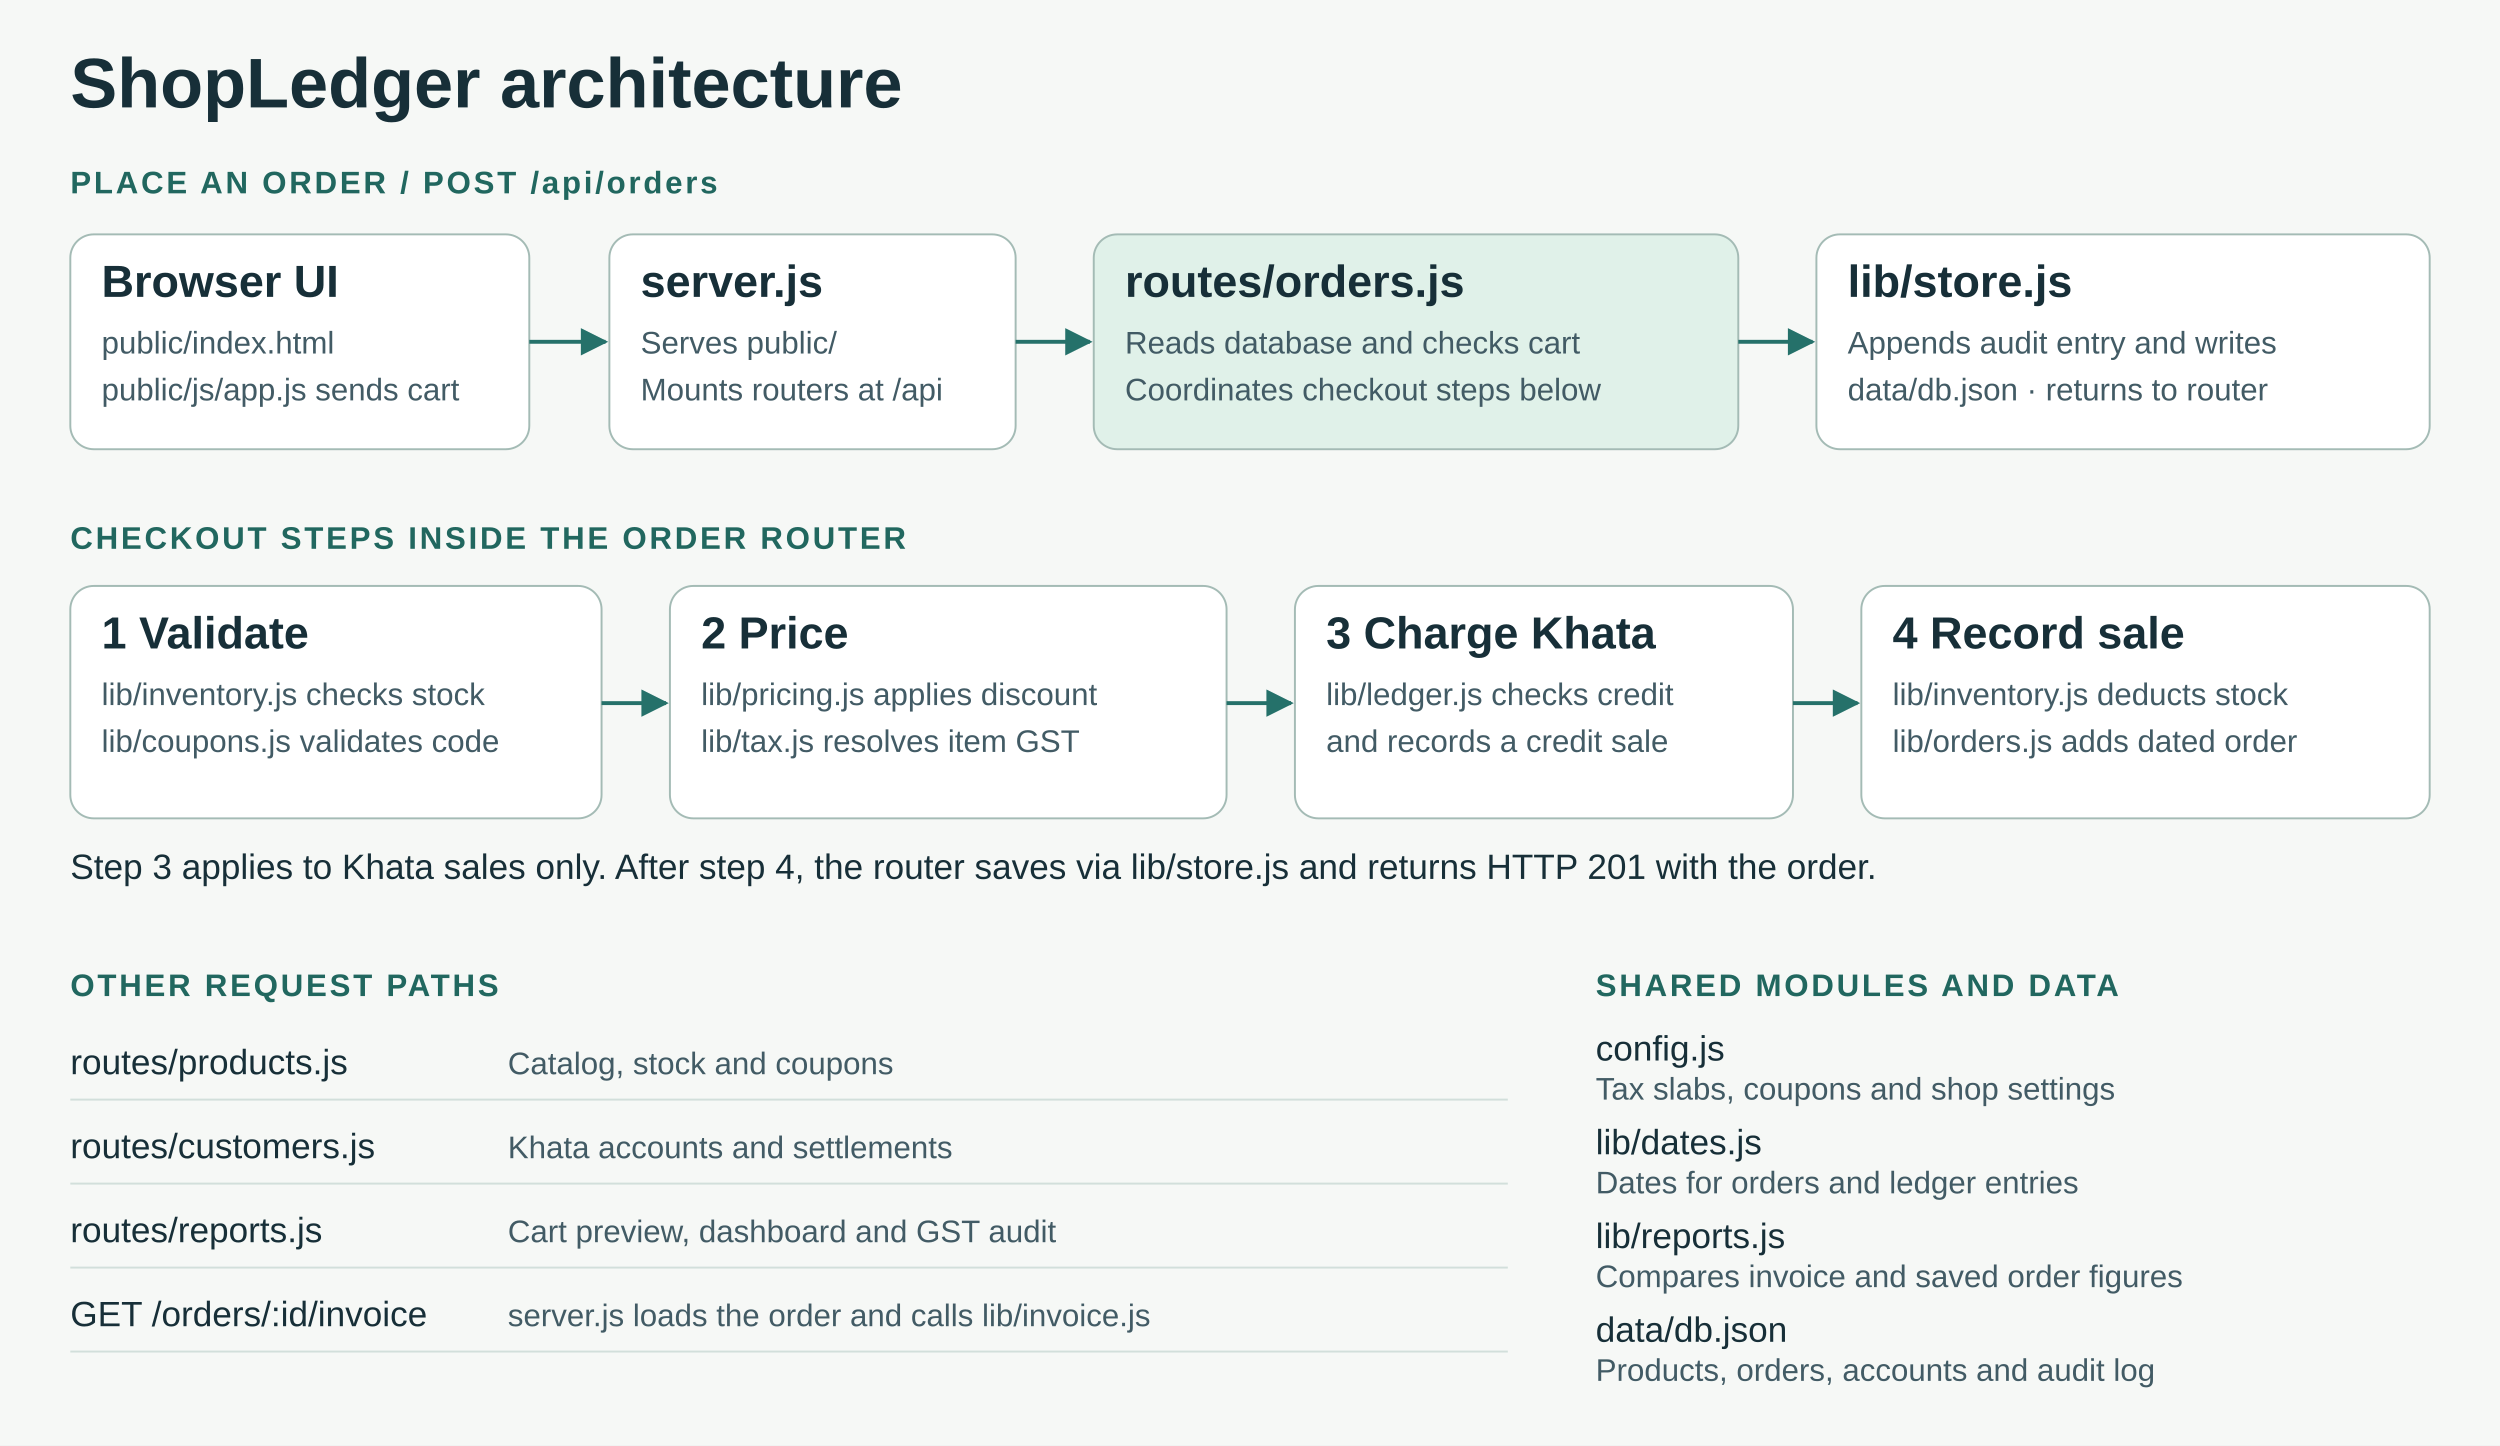
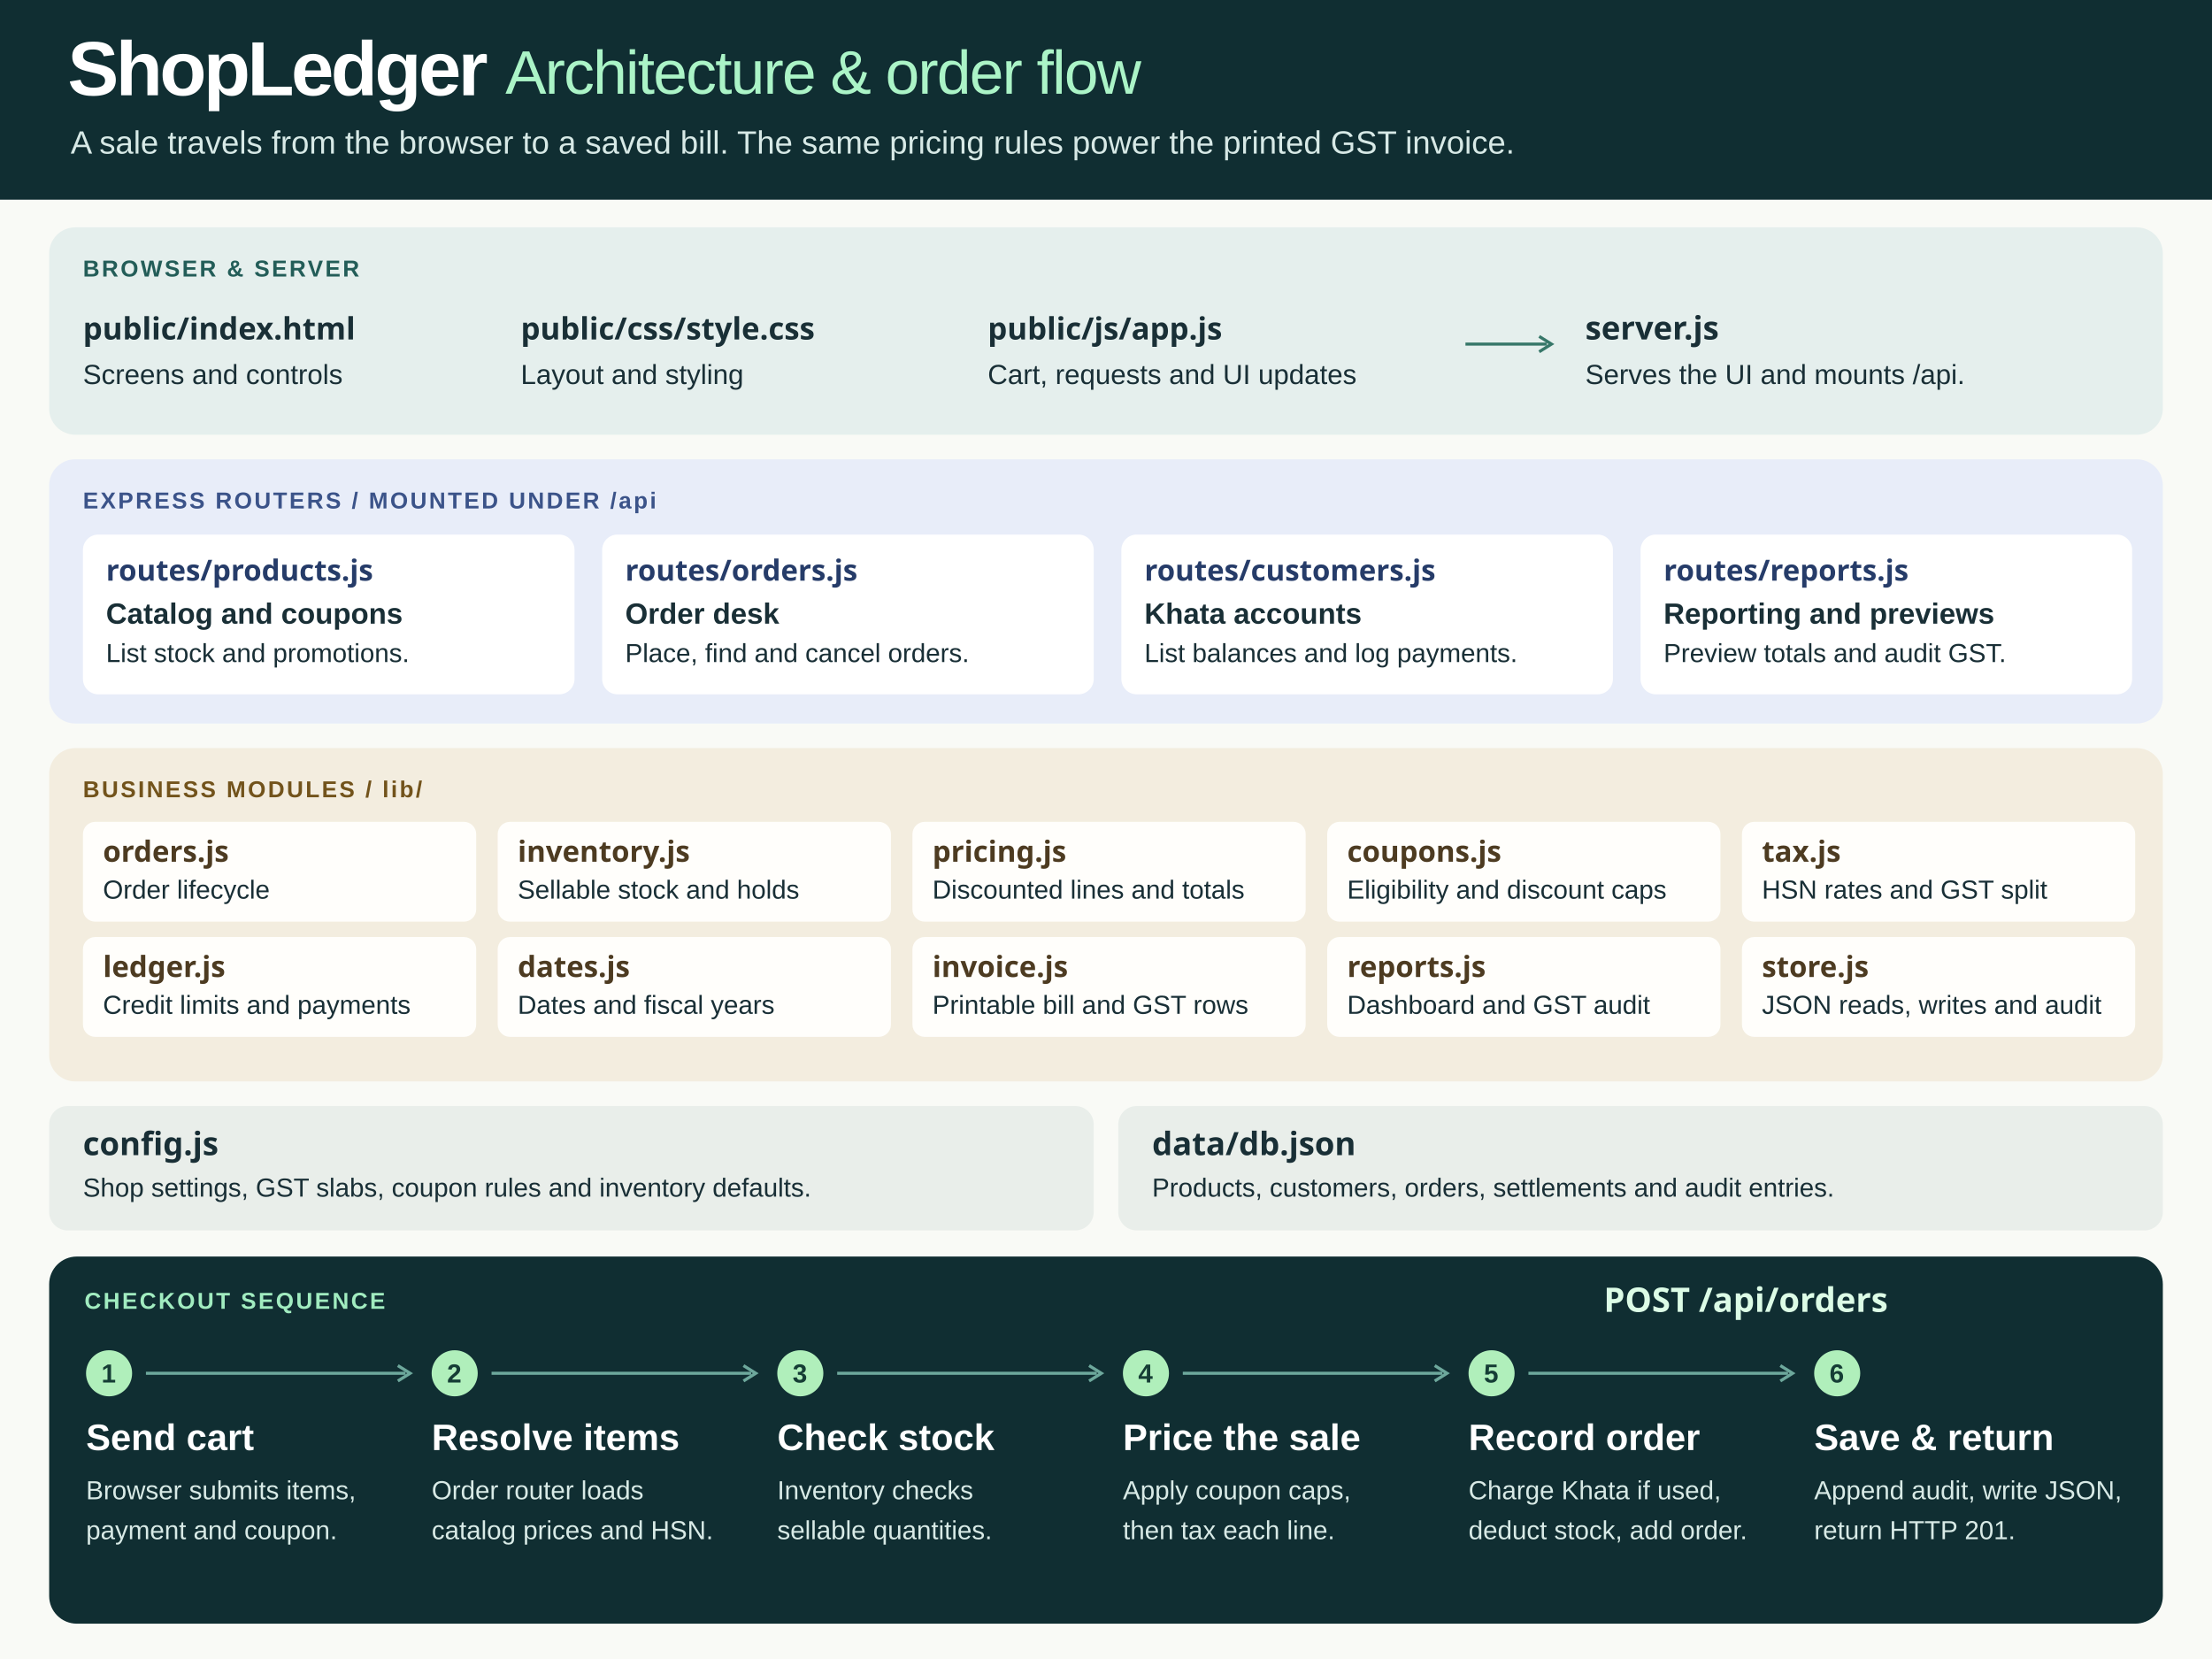
- <svg xmlns="http://www.w3.org/2000/svg" width="1280" height="740" viewBox="0 0 1280 740" role="img" aria-labelledby="title desc">
-   <defs>
-     <marker id="arrow" viewBox="0 0 10 10" refX="9" refY="5" markerWidth="7" markerHeight="7" orient="auto">
-       <path d="M0 0L10 5L0 10Z" fill="#25716a" />
-     </marker>
-   </defs>
-   <style>text{font-family:Arial,sans-serif;fill:#172f38}.title{font-size:36px;font-weight:700}.head{font-size:23px;font-weight:700}.body{font-size:18px}.minor{font-size:16px;fill:#425b65}.section{font-size:16px;letter-spacing:1.4px;fill:#21675f;font-weight:700}</style>
-   <rect width="1280" height="740" fill="#f6f8f6" />
-   <text x="36" y="55" class="title">ShopLedger architecture</text>
-   <text x="36" y="99" class="section">PLACE AN ORDER   /   POST /api/orders</text>
-   <rect x="36" y="120" width="235" height="110" rx="12" fill="#fff" stroke="#a4bbb5" />
-   <text x="52" y="152" class="head">Browser UI</text>
-   <text x="52" y="181" class="minor">public/index.html</text>
-   <text x="52" y="205" class="minor">public/js/app.js sends cart</text>
-   <rect x="312" y="120" width="208" height="110" rx="12" fill="#fff" stroke="#a4bbb5" />
-   <text x="328" y="152" class="head">server.js</text>
-   <text x="328" y="181" class="minor">Serves public/</text>
-   <text x="328" y="205" class="minor">Mounts routers at /api</text>
-   <rect x="560" y="120" width="330" height="110" rx="12" fill="#e0f1e9" stroke="#a4bbb5" />
-   <text x="576" y="152" class="head">routes/orders.js</text>
-   <text x="576" y="181" class="minor">Reads database and checks cart</text>
-   <text x="576" y="205" class="minor">Coordinates checkout steps below</text>
-   <rect x="930" y="120" width="314" height="110" rx="12" fill="#fff" stroke="#a4bbb5" />
-   <text x="946" y="152" class="head">lib/store.js</text>
-   <text x="946" y="181" class="minor">Appends audit entry and writes</text>
-   <text x="946" y="205" class="minor">data/db.json · returns to router</text>
-   <path d="M271 175 L310 175" stroke="#25716a" stroke-width="2" fill="none" marker-end="url(#arrow)" />
-   <path d="M520 175 L558 175" stroke="#25716a" stroke-width="2" fill="none" marker-end="url(#arrow)" />
-   <path d="M890 175 L928 175" stroke="#25716a" stroke-width="2" fill="none" marker-end="url(#arrow)" />
-   <text x="36" y="281" class="section">CHECKOUT STEPS INSIDE THE ORDER ROUTER</text>
-   <rect x="36" y="300" width="272" height="119" rx="12" fill="#fff" stroke="#a4bbb5" />
-   <text x="52" y="332" class="head">1   Validate</text>
-   <text x="52" y="361" class="minor">lib/inventory.js checks stock</text>
-   <text x="52" y="385" class="minor">lib/coupons.js validates code</text>
-   <rect x="343" y="300" width="285" height="119" rx="12" fill="#fff" stroke="#a4bbb5" />
-   <text x="359" y="332" class="head">2   Price</text>
-   <text x="359" y="361" class="minor">lib/pricing.js applies discount</text>
-   <text x="359" y="385" class="minor">lib/tax.js resolves item GST</text>
-   <rect x="663" y="300" width="255" height="119" rx="12" fill="#fff" stroke="#a4bbb5" />
-   <text x="679" y="332" class="head">3   Charge Khata</text>
-   <text x="679" y="361" class="minor">lib/ledger.js checks credit</text>
-   <text x="679" y="385" class="minor">and records a credit sale</text>
-   <rect x="953" y="300" width="291" height="119" rx="12" fill="#fff" stroke="#a4bbb5" />
-   <text x="969" y="332" class="head">4   Record sale</text>
-   <text x="969" y="361" class="minor">lib/inventory.js deducts stock</text>
-   <text x="969" y="385" class="minor">lib/orders.js adds dated order</text>
-   <path d="M308 360 L341 360" stroke="#25716a" stroke-width="2" fill="none" marker-end="url(#arrow)" />
-   <path d="M628 360 L661 360" stroke="#25716a" stroke-width="2" fill="none" marker-end="url(#arrow)" />
-   <path d="M918 360 L951 360" stroke="#25716a" stroke-width="2" fill="none" marker-end="url(#arrow)" />
-   <text x="36" y="450" class="body">Step 3 applies to Khata sales only. After step 4, the router saves via lib/store.js and returns HTTP 201 with the order.</text>
-   <text x="36" y="510" class="section">OTHER REQUEST PATHS</text>
-   <text x="817" y="510" class="section">SHARED MODULES AND DATA</text>
-   <text x="36" y="550" class="body">routes/products.js</text>
-   <text x="260" y="550" class="minor">Catalog, stock and coupons</text>
-   <path d="M36 563H772" stroke="#d2dfdb" />
-   <text x="36" y="593" class="body">routes/customers.js</text>
-   <text x="260" y="593" class="minor">Khata accounts and settlements</text>
-   <path d="M36 606H772" stroke="#d2dfdb" />
-   <text x="36" y="636" class="body">routes/reports.js</text>
-   <text x="260" y="636" class="minor">Cart preview, dashboard and GST audit</text>
-   <path d="M36 649H772" stroke="#d2dfdb" />
-   <text x="36" y="679" class="body">GET /orders/:id/invoice</text>
-   <text x="260" y="679" class="minor">server.js loads the order and calls lib/invoice.js</text>
-   <path d="M36 692H772" stroke="#d2dfdb" />
-   <text x="817" y="543" class="body">config.js</text>
-   <text x="817" y="563" class="minor">Tax slabs, coupons and shop settings</text>
-   <text x="817" y="591" class="body">lib/dates.js</text>
-   <text x="817" y="611" class="minor">Dates for orders and ledger entries</text>
-   <text x="817" y="639" class="body">lib/reports.js</text>
-   <text x="817" y="659" class="minor">Compares invoice and saved order figures</text>
-   <text x="817" y="687" class="body">data/db.json</text>
-   <text x="817" y="707" class="minor">Products, orders, accounts and audit log</text>
+ <svg xmlns="http://www.w3.org/2000/svg" width="1440" height="1080" viewBox="0 0 1440 1080" role="img" aria-labelledby="title">
+   <rect x="0" y="0" width="1440" height="1080" rx="0" fill="#f9faf6" stroke="none" />
+   <rect x="0" y="0" width="1440" height="130" rx="0" fill="#102e32" stroke="none" />
+   <text x="44" y="62" font-family="Arial,sans-serif" font-size="50" font-weight="700" fill="#ffffff" letter-spacing="-2">ShopLedger</text>
+   <text x="329" y="61" font-family="Arial,sans-serif" font-size="40" font-weight="400" fill="#abf4c7" letter-spacing="-1">Architecture &amp; order flow</text>
+   <text x="46" y="100" font-family="Arial,sans-serif" font-size="21" font-weight="400" fill="#d7e9e6" letter-spacing="0">A sale travels from the browser to a saved bill. The same pricing rules power the printed GST invoice.</text>
+   <rect x="32" y="148" width="1376" height="135" rx="17" fill="#e5efed" stroke="none" />
+   <text x="54" y="180" font-family="Arial,sans-serif" font-size="15" font-weight="700" fill="#235d58" letter-spacing="1.4">BROWSER &amp; SERVER</text>
+   <text x="54" y="221" font-family="Menlo,sans-serif" font-size="20" font-weight="700" fill="#192f36" letter-spacing="0">public/index.html</text>
+   <text x="54" y="250" font-family="Arial,sans-serif" font-size="18" font-weight="400" fill="#192f36" letter-spacing="0">Screens and controls</text>
+   <text x="339" y="221" font-family="Menlo,sans-serif" font-size="20" font-weight="700" fill="#192f36" letter-spacing="0">public/css/style.css</text>
+   <text x="339" y="250" font-family="Arial,sans-serif" font-size="18" font-weight="400" fill="#192f36" letter-spacing="0">Layout and styling</text>
+   <text x="643" y="221" font-family="Menlo,sans-serif" font-size="20" font-weight="700" fill="#192f36" letter-spacing="0">public/js/app.js</text>
+   <text x="643" y="250" font-family="Arial,sans-serif" font-size="18" font-weight="400" fill="#192f36" letter-spacing="0">Cart, requests and UI updates</text>
+   <path d="M954 224L1007 224" stroke="#377769" stroke-width="2" />
+   <path d="M1002 219l8 5 -8 5" fill="none" stroke="#377769" stroke-width="2" />
+   <text x="1032" y="221" font-family="Menlo,sans-serif" font-size="21" font-weight="700" fill="#192f36" letter-spacing="0">server.js</text>
+   <text x="1032" y="250" font-family="Arial,sans-serif" font-size="18" font-weight="400" fill="#192f36" letter-spacing="0">Serves the UI and mounts /api.</text>
+   <rect x="32" y="299" width="1376" height="172" rx="17" fill="#e8edf9" stroke="none" />
+   <text x="54" y="331" font-family="Arial,sans-serif" font-size="15" font-weight="700" fill="#3b5389" letter-spacing="1.4">EXPRESS ROUTERS   /   MOUNTED UNDER /api</text>
+   <rect x="54" y="348" width="320" height="104" rx="10" fill="#ffffff" stroke="none" />
+   <text x="69" y="378" font-family="Menlo,sans-serif" font-size="19" font-weight="700" fill="#263c69" letter-spacing="0">routes/products.js</text>
+   <text x="69" y="406" font-family="Arial,sans-serif" font-size="19" font-weight="700" fill="#192f36" letter-spacing="0">Catalog and coupons</text>
+   <text x="69" y="431" font-family="Arial,sans-serif" font-size="17" font-weight="400" fill="#192f36" letter-spacing="0">List stock and promotions.</text>
+   <rect x="392" y="348" width="320" height="104" rx="10" fill="#ffffff" stroke="none" />
+   <text x="407" y="378" font-family="Menlo,sans-serif" font-size="19" font-weight="700" fill="#263c69" letter-spacing="0">routes/orders.js</text>
+   <text x="407" y="406" font-family="Arial,sans-serif" font-size="19" font-weight="700" fill="#192f36" letter-spacing="0">Order desk</text>
+   <text x="407" y="431" font-family="Arial,sans-serif" font-size="17" font-weight="400" fill="#192f36" letter-spacing="0">Place, find and cancel orders.</text>
+   <rect x="730" y="348" width="320" height="104" rx="10" fill="#ffffff" stroke="none" />
+   <text x="745" y="378" font-family="Menlo,sans-serif" font-size="19" font-weight="700" fill="#263c69" letter-spacing="0">routes/customers.js</text>
+   <text x="745" y="406" font-family="Arial,sans-serif" font-size="19" font-weight="700" fill="#192f36" letter-spacing="0">Khata accounts</text>
+   <text x="745" y="431" font-family="Arial,sans-serif" font-size="17" font-weight="400" fill="#192f36" letter-spacing="0">List balances and log payments.</text>
+   <rect x="1068" y="348" width="320" height="104" rx="10" fill="#ffffff" stroke="none" />
+   <text x="1083" y="378" font-family="Menlo,sans-serif" font-size="19" font-weight="700" fill="#263c69" letter-spacing="0">routes/reports.js</text>
+   <text x="1083" y="406" font-family="Arial,sans-serif" font-size="19" font-weight="700" fill="#192f36" letter-spacing="0">Reporting and previews</text>
+   <text x="1083" y="431" font-family="Arial,sans-serif" font-size="17" font-weight="400" fill="#192f36" letter-spacing="0">Preview totals and audit GST.</text>
+   <rect x="32" y="487" width="1376" height="217" rx="17" fill="#f3eddf" stroke="none" />
+   <text x="54" y="519" font-family="Arial,sans-serif" font-size="15" font-weight="700" fill="#72531b" letter-spacing="1.4">BUSINESS MODULES   /   lib/</text>
+   <rect x="54" y="535" width="256" height="65" rx="8" fill="#fffefb" stroke="none" />
+   <text x="67" y="561" font-family="Menlo,sans-serif" font-size="19" font-weight="700" fill="#4d3b21" letter-spacing="0">orders.js</text>
+   <text x="67" y="585" font-family="Arial,sans-serif" font-size="17" font-weight="400" fill="#192f36" letter-spacing="0">Order lifecycle</text>
+   <rect x="324" y="535" width="256" height="65" rx="8" fill="#fffefb" stroke="none" />
+   <text x="337" y="561" font-family="Menlo,sans-serif" font-size="19" font-weight="700" fill="#4d3b21" letter-spacing="0">inventory.js</text>
+   <text x="337" y="585" font-family="Arial,sans-serif" font-size="17" font-weight="400" fill="#192f36" letter-spacing="0">Sellable stock and holds</text>
+   <rect x="594" y="535" width="256" height="65" rx="8" fill="#fffefb" stroke="none" />
+   <text x="607" y="561" font-family="Menlo,sans-serif" font-size="19" font-weight="700" fill="#4d3b21" letter-spacing="0">pricing.js</text>
+   <text x="607" y="585" font-family="Arial,sans-serif" font-size="17" font-weight="400" fill="#192f36" letter-spacing="0">Discounted lines and totals</text>
+   <rect x="864" y="535" width="256" height="65" rx="8" fill="#fffefb" stroke="none" />
+   <text x="877" y="561" font-family="Menlo,sans-serif" font-size="19" font-weight="700" fill="#4d3b21" letter-spacing="0">coupons.js</text>
+   <text x="877" y="585" font-family="Arial,sans-serif" font-size="17" font-weight="400" fill="#192f36" letter-spacing="0">Eligibility and discount caps</text>
+   <rect x="1134" y="535" width="256" height="65" rx="8" fill="#fffefb" stroke="none" />
+   <text x="1147" y="561" font-family="Menlo,sans-serif" font-size="19" font-weight="700" fill="#4d3b21" letter-spacing="0">tax.js</text>
+   <text x="1147" y="585" font-family="Arial,sans-serif" font-size="17" font-weight="400" fill="#192f36" letter-spacing="0">HSN rates and GST split</text>
+   <rect x="54" y="610" width="256" height="65" rx="8" fill="#fffefb" stroke="none" />
+   <text x="67" y="636" font-family="Menlo,sans-serif" font-size="19" font-weight="700" fill="#4d3b21" letter-spacing="0">ledger.js</text>
+   <text x="67" y="660" font-family="Arial,sans-serif" font-size="17" font-weight="400" fill="#192f36" letter-spacing="0">Credit limits and payments</text>
+   <rect x="324" y="610" width="256" height="65" rx="8" fill="#fffefb" stroke="none" />
+   <text x="337" y="636" font-family="Menlo,sans-serif" font-size="19" font-weight="700" fill="#4d3b21" letter-spacing="0">dates.js</text>
+   <text x="337" y="660" font-family="Arial,sans-serif" font-size="17" font-weight="400" fill="#192f36" letter-spacing="0">Dates and fiscal years</text>
+   <rect x="594" y="610" width="256" height="65" rx="8" fill="#fffefb" stroke="none" />
+   <text x="607" y="636" font-family="Menlo,sans-serif" font-size="19" font-weight="700" fill="#4d3b21" letter-spacing="0">invoice.js</text>
+   <text x="607" y="660" font-family="Arial,sans-serif" font-size="17" font-weight="400" fill="#192f36" letter-spacing="0">Printable bill and GST rows</text>
+   <rect x="864" y="610" width="256" height="65" rx="8" fill="#fffefb" stroke="none" />
+   <text x="877" y="636" font-family="Menlo,sans-serif" font-size="19" font-weight="700" fill="#4d3b21" letter-spacing="0">reports.js</text>
+   <text x="877" y="660" font-family="Arial,sans-serif" font-size="17" font-weight="400" fill="#192f36" letter-spacing="0">Dashboard and GST audit</text>
+   <rect x="1134" y="610" width="256" height="65" rx="8" fill="#fffefb" stroke="none" />
+   <text x="1147" y="636" font-family="Menlo,sans-serif" font-size="19" font-weight="700" fill="#4d3b21" letter-spacing="0">store.js</text>
+   <text x="1147" y="660" font-family="Arial,sans-serif" font-size="17" font-weight="400" fill="#192f36" letter-spacing="0">JSON reads, writes and audit</text>
+   <rect x="32" y="720" width="680" height="81" rx="12" fill="#e9eeea" stroke="none" />
+   <text x="54" y="752" font-family="Menlo,sans-serif" font-size="21" font-weight="700" fill="#192f36" letter-spacing="0">config.js</text>
+   <text x="54" y="779" font-family="Arial,sans-serif" font-size="17" font-weight="400" fill="#192f36" letter-spacing="0">Shop settings, GST slabs, coupon rules and inventory defaults.</text>
+   <rect x="728" y="720" width="680" height="81" rx="12" fill="#e9eeea" stroke="none" />
+   <text x="750" y="752" font-family="Menlo,sans-serif" font-size="21" font-weight="700" fill="#192f36" letter-spacing="0">data/db.json</text>
+   <text x="750" y="779" font-family="Arial,sans-serif" font-size="17" font-weight="400" fill="#192f36" letter-spacing="0">Products, customers, orders, settlements and audit entries.</text>
+   <rect x="32" y="818" width="1376" height="239" rx="18" fill="#102e32" stroke="none" />
+   <text x="55" y="852" font-family="Arial,sans-serif" font-size="15" font-weight="700" fill="#a1ecc0" letter-spacing="1.4">CHECKOUT SEQUENCE</text>
+   <text x="1044" y="854" font-family="Menlo,sans-serif" font-size="22" font-weight="700" fill="#dcfce6" letter-spacing="0">POST /api/orders</text>
+   <circle cx="71" cy="894" r="15" fill="#b0efbb" />
+   <text x="66" y="900" font-family="Arial,sans-serif" font-size="17" font-weight="700" fill="#153d35" letter-spacing="0">1</text>
+   <path d="M95 894L264 894" stroke="#6da89c" stroke-width="2" />
+   <path d="M259 889l8 5 -8 5" fill="none" stroke="#6da89c" stroke-width="2" />
+   <text x="56" y="944" font-family="Arial,sans-serif" font-size="24" font-weight="700" fill="#ffffff" letter-spacing="0">Send cart</text>
+   <text x="56" y="976" font-family="Arial,sans-serif" font-size="17" font-weight="400" fill="#d8eae6" letter-spacing="0">Browser submits items,</text>
+   <text x="56" y="1002" font-family="Arial,sans-serif" font-size="17" font-weight="400" fill="#d8eae6" letter-spacing="0">payment and coupon.</text>
+   <circle cx="296" cy="894" r="15" fill="#b0efbb" />
+   <text x="291" y="900" font-family="Arial,sans-serif" font-size="17" font-weight="700" fill="#153d35" letter-spacing="0">2</text>
+   <path d="M320 894L489 894" stroke="#6da89c" stroke-width="2" />
+   <path d="M484 889l8 5 -8 5" fill="none" stroke="#6da89c" stroke-width="2" />
+   <text x="281" y="944" font-family="Arial,sans-serif" font-size="24" font-weight="700" fill="#ffffff" letter-spacing="0">Resolve items</text>
+   <text x="281" y="976" font-family="Arial,sans-serif" font-size="17" font-weight="400" fill="#d8eae6" letter-spacing="0">Order router loads</text>
+   <text x="281" y="1002" font-family="Arial,sans-serif" font-size="17" font-weight="400" fill="#d8eae6" letter-spacing="0">catalog prices and HSN.</text>
+   <circle cx="521" cy="894" r="15" fill="#b0efbb" />
+   <text x="516" y="900" font-family="Arial,sans-serif" font-size="17" font-weight="700" fill="#153d35" letter-spacing="0">3</text>
+   <path d="M545 894L714 894" stroke="#6da89c" stroke-width="2" />
+   <path d="M709 889l8 5 -8 5" fill="none" stroke="#6da89c" stroke-width="2" />
+   <text x="506" y="944" font-family="Arial,sans-serif" font-size="24" font-weight="700" fill="#ffffff" letter-spacing="0">Check stock</text>
+   <text x="506" y="976" font-family="Arial,sans-serif" font-size="17" font-weight="400" fill="#d8eae6" letter-spacing="0">Inventory checks</text>
+   <text x="506" y="1002" font-family="Arial,sans-serif" font-size="17" font-weight="400" fill="#d8eae6" letter-spacing="0">sellable quantities.</text>
+   <circle cx="746" cy="894" r="15" fill="#b0efbb" />
+   <text x="741" y="900" font-family="Arial,sans-serif" font-size="17" font-weight="700" fill="#153d35" letter-spacing="0">4</text>
+   <path d="M770 894L939 894" stroke="#6da89c" stroke-width="2" />
+   <path d="M934 889l8 5 -8 5" fill="none" stroke="#6da89c" stroke-width="2" />
+   <text x="731" y="944" font-family="Arial,sans-serif" font-size="24" font-weight="700" fill="#ffffff" letter-spacing="0">Price the sale</text>
+   <text x="731" y="976" font-family="Arial,sans-serif" font-size="17" font-weight="400" fill="#d8eae6" letter-spacing="0">Apply coupon caps,</text>
+   <text x="731" y="1002" font-family="Arial,sans-serif" font-size="17" font-weight="400" fill="#d8eae6" letter-spacing="0">then tax each line.</text>
+   <circle cx="971" cy="894" r="15" fill="#b0efbb" />
+   <text x="966" y="900" font-family="Arial,sans-serif" font-size="17" font-weight="700" fill="#153d35" letter-spacing="0">5</text>
+   <path d="M995 894L1164 894" stroke="#6da89c" stroke-width="2" />
+   <path d="M1159 889l8 5 -8 5" fill="none" stroke="#6da89c" stroke-width="2" />
+   <text x="956" y="944" font-family="Arial,sans-serif" font-size="24" font-weight="700" fill="#ffffff" letter-spacing="0">Record order</text>
+   <text x="956" y="976" font-family="Arial,sans-serif" font-size="17" font-weight="400" fill="#d8eae6" letter-spacing="0">Charge Khata if used,</text>
+   <text x="956" y="1002" font-family="Arial,sans-serif" font-size="17" font-weight="400" fill="#d8eae6" letter-spacing="0">deduct stock, add order.</text>
+   <circle cx="1196" cy="894" r="15" fill="#b0efbb" />
+   <text x="1191" y="900" font-family="Arial,sans-serif" font-size="17" font-weight="700" fill="#153d35" letter-spacing="0">6</text>
+   <text x="1181" y="944" font-family="Arial,sans-serif" font-size="24" font-weight="700" fill="#ffffff" letter-spacing="0">Save &amp; return</text>
+   <text x="1181" y="976" font-family="Arial,sans-serif" font-size="17" font-weight="400" fill="#d8eae6" letter-spacing="0">Append audit, write JSON,</text>
+   <text x="1181" y="1002" font-family="Arial,sans-serif" font-size="17" font-weight="400" fill="#d8eae6" letter-spacing="0">return HTTP 201.</text>
</svg>
